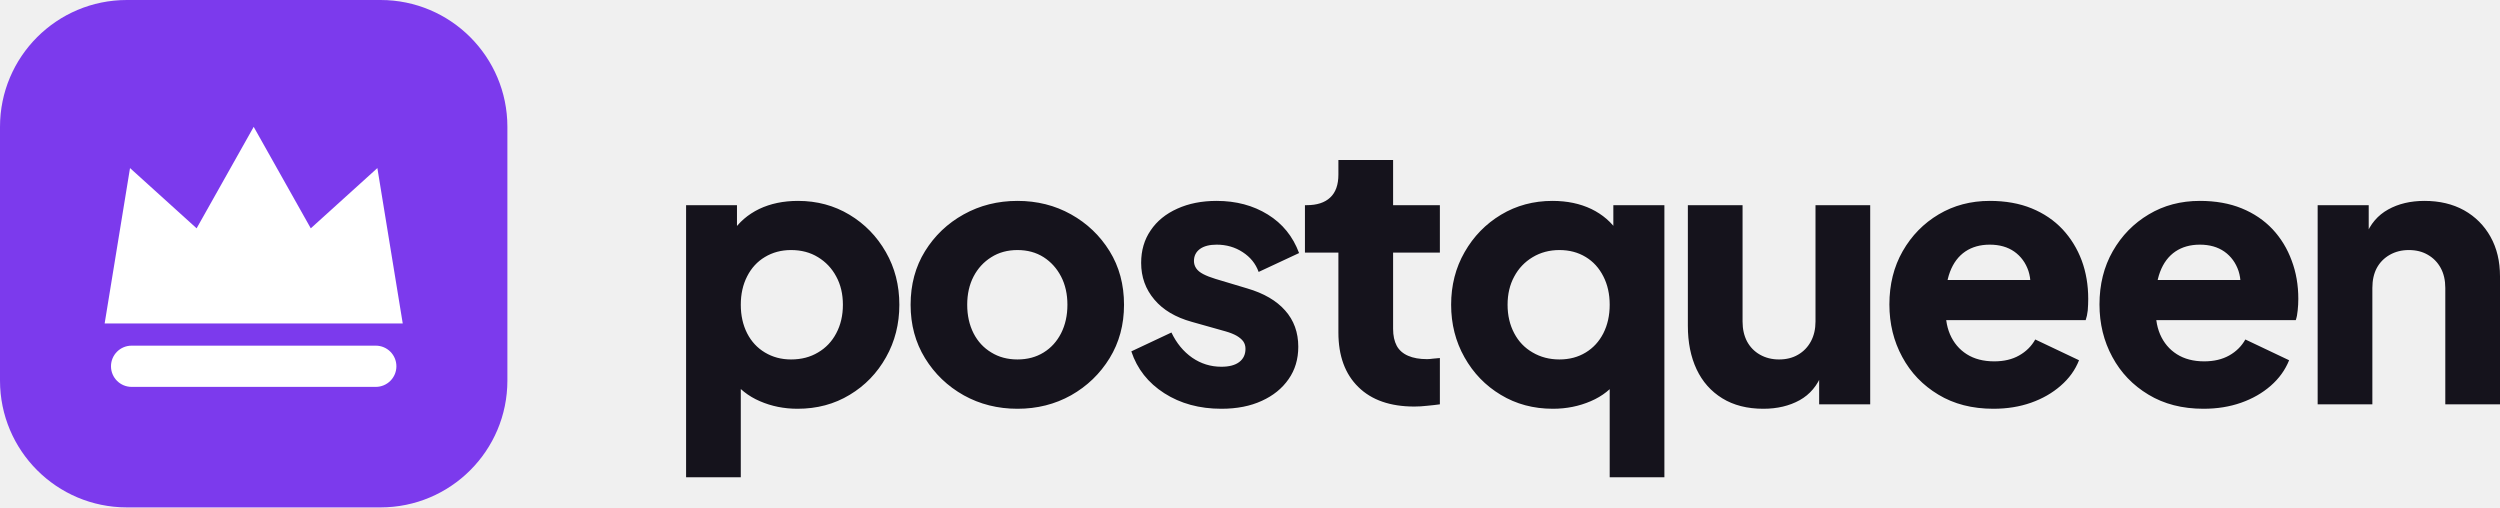
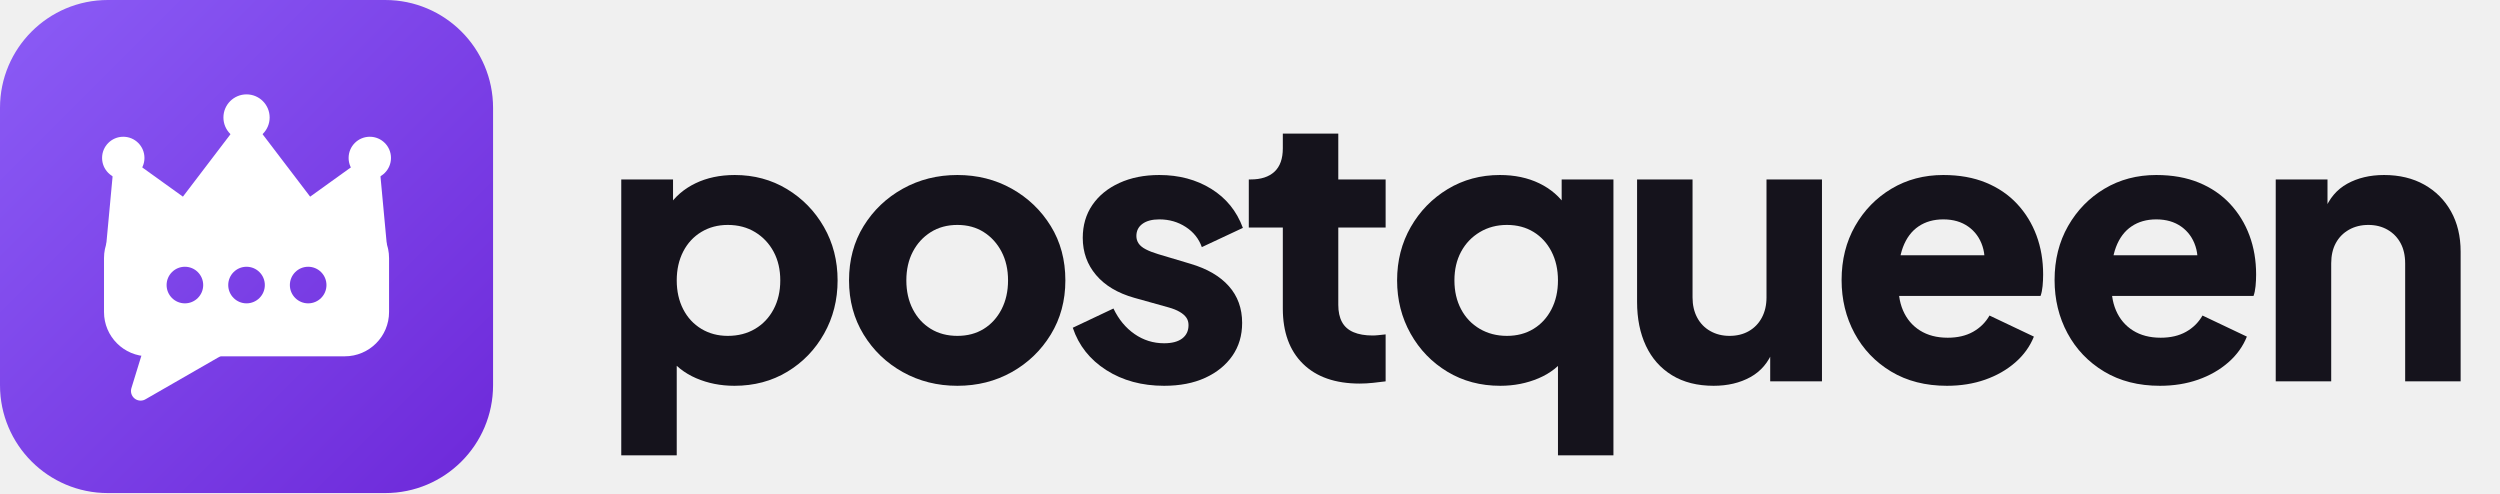
- <svg xmlns="http://www.w3.org/2000/svg" viewBox="0 0 157.67 32" width="157.67" height="32" fill="none" role="img" aria-label="postqueen">
-   <rect width="32" height="32" rx="8" fill="#7C3AED" />
-   <path d="M6.6 20.4 L8.2 10.6 L12.4 14.4 L16 8 L19.6 14.4 L23.8 10.6 L25.4 20.4 Z" fill="#FFFFFF" />
-   <rect x="7" y="21.8" width="18" height="2.6" rx="1.3" fill="#FFFFFF" />
-   <path fill="#15131C" d="M43.27 30.1V12.94H46.48V15.33L46.19 14.64Q46.81 13.7 47.88 13.18Q48.95 12.67 50.33 12.67Q52.12 12.67 53.57 13.54Q55.02 14.41 55.87 15.9Q56.72 17.38 56.72 19.22Q56.72 21.04 55.88 22.53Q55.04 24.03 53.59 24.9Q52.14 25.78 50.3 25.78Q49.02 25.78 47.92 25.3Q46.83 24.83 46.16 23.91L46.72 23.2V30.1ZM49.89 22.67Q50.86 22.67 51.59 22.23Q52.33 21.8 52.74 21.02Q53.16 20.23 53.16 19.22Q53.16 18.21 52.74 17.44Q52.33 16.67 51.59 16.22Q50.86 15.77 49.89 15.77Q48.97 15.77 48.24 16.21Q47.52 16.64 47.12 17.43Q46.72 18.21 46.72 19.22Q46.72 20.23 47.12 21.02Q47.52 21.8 48.24 22.23Q48.97 22.67 49.89 22.67ZM64.17 25.78Q62.31 25.78 60.78 24.93Q59.25 24.07 58.34 22.59Q57.43 21.11 57.43 19.22Q57.43 17.31 58.34 15.84Q59.25 14.37 60.78 13.52Q62.31 12.67 64.17 12.67Q66.03 12.67 67.55 13.52Q69.07 14.37 69.98 15.84Q70.89 17.31 70.89 19.22Q70.89 21.11 69.98 22.59Q69.07 24.07 67.55 24.93Q66.03 25.78 64.17 25.78ZM64.17 22.67Q65.11 22.67 65.82 22.23Q66.52 21.8 66.92 21.02Q67.32 20.23 67.32 19.22Q67.32 18.21 66.92 17.44Q66.52 16.67 65.82 16.22Q65.11 15.77 64.17 15.77Q63.23 15.77 62.52 16.22Q61.8 16.67 61.4 17.44Q61 18.21 61 19.22Q61 20.23 61.4 21.02Q61.8 21.8 62.52 22.23Q63.23 22.67 64.17 22.67ZM77.03 25.78Q74.96 25.78 73.43 24.8Q71.9 23.82 71.35 22.16L73.88 20.97Q74.36 21.98 75.19 22.56Q76.02 23.13 77.03 23.13Q77.77 23.13 78.16 22.83Q78.55 22.53 78.55 22Q78.55 21.73 78.41 21.53Q78.27 21.34 78 21.18Q77.72 21.02 77.3 20.9L75.17 20.3Q73.62 19.87 72.8 18.89Q71.97 17.91 71.97 16.58Q71.97 15.4 72.57 14.53Q73.16 13.65 74.25 13.16Q75.33 12.67 76.73 12.67Q78.57 12.67 79.96 13.53Q81.35 14.39 81.93 15.96L79.38 17.15Q79.1 16.37 78.37 15.9Q77.65 15.43 76.73 15.43Q76.06 15.43 75.68 15.7Q75.3 15.98 75.3 16.46Q75.3 16.71 75.44 16.92Q75.58 17.13 75.89 17.29Q76.2 17.45 76.66 17.59L78.66 18.19Q80.23 18.65 81.05 19.58Q81.88 20.51 81.88 21.87Q81.88 23.04 81.27 23.91Q80.66 24.79 79.58 25.28Q78.5 25.78 77.03 25.78ZM89.2 25.64Q86.92 25.64 85.67 24.41Q84.41 23.18 84.41 20.97V15.93H82.3V12.94H82.41Q83.38 12.94 83.89 12.46Q84.41 11.98 84.41 11.01V10.09H87.86V12.94H90.81V15.93H87.86V20.74Q87.86 21.38 88.09 21.81Q88.32 22.23 88.81 22.44Q89.29 22.65 90 22.65Q90.16 22.65 90.37 22.62Q90.58 22.6 90.81 22.58V25.5Q90.46 25.55 90.02 25.59Q89.59 25.64 89.2 25.64ZM101.52 30.1V23.2L102.08 23.91Q101.43 24.83 100.33 25.3Q99.22 25.78 97.94 25.78Q96.1 25.78 94.65 24.9Q93.2 24.03 92.36 22.53Q91.52 21.04 91.52 19.22Q91.52 17.38 92.37 15.9Q93.22 14.41 94.67 13.54Q96.12 12.67 97.91 12.67Q99.29 12.67 100.36 13.18Q101.43 13.7 102.05 14.64L101.75 15.33V12.94H104.97V30.1ZM98.35 22.67Q99.29 22.67 100.01 22.23Q100.72 21.8 101.12 21.02Q101.52 20.23 101.52 19.22Q101.52 18.21 101.12 17.43Q100.72 16.64 100.01 16.21Q99.29 15.77 98.35 15.77Q97.41 15.77 96.66 16.22Q95.91 16.67 95.5 17.44Q95.08 18.21 95.08 19.22Q95.08 20.23 95.5 21.02Q95.91 21.8 96.66 22.23Q97.41 22.67 98.35 22.67ZM111.21 25.78Q109.69 25.78 108.62 25.12Q107.55 24.46 107 23.29Q106.45 22.12 106.45 20.55V12.94H109.9V20.28Q109.9 20.99 110.18 21.53Q110.47 22.07 111 22.37Q111.53 22.67 112.2 22.67Q112.89 22.67 113.4 22.37Q113.92 22.07 114.21 21.53Q114.5 20.99 114.5 20.28V12.94H117.95V25.5H114.73V23.02L114.91 23.57Q114.47 24.7 113.5 25.24Q112.52 25.78 111.21 25.78ZM125.72 25.78Q123.72 25.78 122.25 24.89Q120.77 24 119.97 22.51Q119.16 21.02 119.16 19.2Q119.16 17.31 120 15.84Q120.84 14.37 122.27 13.52Q123.7 12.67 125.49 12.67Q126.98 12.67 128.13 13.14Q129.28 13.61 130.08 14.46Q130.87 15.31 131.29 16.43Q131.7 17.54 131.7 18.85Q131.7 19.22 131.67 19.58Q131.63 19.93 131.54 20.19H122.13V17.66H129.58L127.95 18.85Q128.18 17.86 127.93 17.09Q127.67 16.32 127.04 15.87Q126.41 15.43 125.49 15.43Q124.59 15.43 123.95 15.86Q123.3 16.3 122.98 17.15Q122.66 18 122.73 19.22Q122.64 20.28 122.98 21.08Q123.33 21.89 124.04 22.34Q124.75 22.79 125.77 22.79Q126.69 22.79 127.34 22.42Q128 22.05 128.36 21.41L131.12 22.72Q130.76 23.64 129.96 24.33Q129.17 25.02 128.09 25.4Q127.01 25.78 125.72 25.78ZM138.97 25.78Q136.97 25.78 135.5 24.89Q134.02 24 133.22 22.51Q132.41 21.02 132.41 19.2Q132.41 17.31 133.25 15.84Q134.09 14.37 135.52 13.52Q136.94 12.67 138.74 12.67Q140.23 12.67 141.38 13.14Q142.53 13.61 143.33 14.46Q144.12 15.31 144.53 16.43Q144.95 17.54 144.95 18.85Q144.95 19.22 144.91 19.58Q144.88 19.93 144.79 20.19H135.38V17.66H142.83L141.2 18.85Q141.43 17.86 141.18 17.09Q140.92 16.32 140.29 15.87Q139.66 15.43 138.74 15.43Q137.84 15.43 137.2 15.86Q136.55 16.3 136.23 17.15Q135.91 18 135.98 19.22Q135.89 20.28 136.23 21.08Q136.58 21.89 137.29 22.34Q138 22.79 139.01 22.79Q139.93 22.79 140.59 22.42Q141.25 22.05 141.61 21.41L144.37 22.72Q144 23.64 143.21 24.33Q142.42 25.02 141.34 25.4Q140.26 25.78 138.97 25.78ZM146.17 25.5V12.94H149.39V15.43L149.2 14.87Q149.64 13.75 150.62 13.21Q151.59 12.67 152.91 12.67Q154.33 12.67 155.4 13.26Q156.47 13.86 157.07 14.93Q157.67 16 157.67 17.43V25.5H154.22V18.16Q154.22 17.43 153.93 16.9Q153.64 16.37 153.12 16.07Q152.61 15.77 151.92 15.77Q151.25 15.77 150.72 16.07Q150.19 16.37 149.9 16.9Q149.62 17.43 149.62 18.16V25.5Z" />
+ <svg xmlns="http://www.w3.org/2000/svg" viewBox="0 0 649 128" width="649" height="128">
+   <defs>
+     <linearGradient id="pqg" gradientUnits="userSpaceOnUse" x1="0" y1="0" x2="512" y2="512">
+       <stop offset="0" stop-color="#8B5CF6" />
+       <stop offset="1" stop-color="#6D28D9" />
+     </linearGradient>
+   </defs>
+   <g transform="scale(0.25)">
+     <rect width="512" height="512" rx="112" fill="url(#pqg)" />
+     <path d="M120 258L128 172L192 218L256 134L320 218L384 172L392 258ZM162 354L146 406L226 360Z" fill="#FFFFFF" stroke="#FFFFFF" stroke-width="20" stroke-linejoin="round" />
+     <path d="M106 164A22 22 0 1 0 150 164A22 22 0 1 0 106 164ZM232 122A24 24 0 1 0 280 122A24 24 0 1 0 232 122ZM362 164A22 22 0 1 0 406 164A22 22 0 1 0 362 164ZM154 222H358A46 46 0 0 1 404 268V324A46 46 0 0 1 358 370H154A46 46 0 0 1 108 324V268A46 46 0 0 1 154 222ZM173 296A19 19 0 1 0 211 296A19 19 0 1 0 173 296ZM237 296A19 19 0 1 0 275 296A19 19 0 1 0 237 296ZM301 296A19 19 0 1 0 339 296A19 19 0 1 0 301 296Z" fill="#FFFFFF" fill-rule="evenodd" />
+   </g>
+   <g transform="translate(399.50 99)">
+     <g fill="#15131C">
+       <path transform="translate(-243.50 0.00) scale(0.096 -0.096)" d="M55 -200V546H195V442L182 472Q209 513 255.5 535.5Q302 558 362 558Q440 558 503.0 520.0Q566 482 603.0 417.5Q640 353 640 273Q640 194 603.5 129.0Q567 64 504.0 26.0Q441 -12 361 -12Q305 -12 257.5 8.5Q210 29 181 69L205 100V-200ZM343 123Q385 123 417.0 142.0Q449 161 467.0 195.0Q485 229 485 273Q485 317 467.0 350.5Q449 384 417.0 403.5Q385 423 343 423Q303 423 271.5 404.0Q240 385 222.5 351.0Q205 317 205 273Q205 229 222.5 195.0Q240 161 271.5 142.0Q303 123 343 123Z" />
+       <path transform="translate(-182.26 0.00) scale(0.096 -0.096)" d="M326 -12Q245 -12 178.5 25.0Q112 62 72.5 126.5Q33 191 33 273Q33 356 72.5 420.0Q112 484 178.5 521.0Q245 558 326 558Q407 558 473.0 521.0Q539 484 578.5 420.0Q618 356 618 273Q618 191 578.5 126.5Q539 62 473.0 25.0Q407 -12 326 -12ZM326 123Q367 123 397.5 142.0Q428 161 445.5 195.0Q463 229 463 273Q463 317 445.5 350.5Q428 384 397.5 403.5Q367 423 326 423Q285 423 254.0 403.5Q223 384 205.5 350.5Q188 317 188 273Q188 229 205.5 195.0Q223 161 254.0 142.0Q285 123 326 123Z" />
+       <path transform="translate(-123.12 0.00) scale(0.096 -0.096)" d="M269 -12Q179 -12 112.5 30.5Q46 73 22 145L132 197Q153 153 189.0 128.0Q225 103 269 103Q301 103 318.0 116.0Q335 129 335 152Q335 164 329.0 172.5Q323 181 311.0 188.0Q299 195 281 200L188 226Q121 245 85.0 287.5Q49 330 49 388Q49 439 75.0 477.0Q101 515 148.0 536.5Q195 558 256 558Q336 558 396.5 520.5Q457 483 482 415L371 363Q359 397 327.5 417.5Q296 438 256 438Q227 438 210.5 426.0Q194 414 194 393Q194 382 200.0 373.0Q206 364 219.5 357.0Q233 350 253 344L340 318Q408 298 444.0 257.5Q480 217 480 158Q480 107 453.5 69.0Q427 31 380.0 9.5Q333 -12 269 -12Z" />
+       <path transform="translate(-77.04 0.00) scale(0.096 -0.096)" d="M318 -6Q219 -6 164.5 47.5Q110 101 110 197V416H18V546H23Q65 546 87.5 567.0Q110 588 110 630V670H260V546H388V416H260V207Q260 179 270.0 160.5Q280 142 301.0 133.0Q322 124 353 124Q360 124 369.0 125.0Q378 126 388 127V0Q373 -2 354.0 -4.0Q335 -6 318 -6Z" />
+       <path transform="translate(-39.98 0.00) scale(0.096 -0.096)" d="M468 -200V100L492 69Q464 29 416.0 8.5Q368 -12 312 -12Q232 -12 169.0 26.0Q106 64 69.5 129.0Q33 194 33 273Q33 353 70.0 417.5Q107 482 170.0 520.0Q233 558 311 558Q371 558 417.5 535.5Q464 513 491 472L478 442V546H618V-200ZM330 123Q371 123 402.0 142.0Q433 161 450.5 195.0Q468 229 468 273Q468 317 450.5 351.0Q433 385 402.0 404.0Q371 423 330 423Q289 423 256.5 403.5Q224 384 206.0 350.5Q188 317 188 273Q188 229 206.0 195.0Q224 161 256.5 142.0Q289 123 330 123Z" />
+       <path transform="translate(21.26 0.00) scale(0.096 -0.096)" d="M251 -12Q185 -12 138.5 16.5Q92 45 68.0 96.0Q44 147 44 215V546H194V227Q194 196 206.5 172.5Q219 149 242.0 136.0Q265 123 294 123Q324 123 346.5 136.0Q369 149 381.5 172.5Q394 196 394 227V546H544V0H404V108L412 84Q393 35 350.5 11.5Q308 -12 251 -12Z" />
+       <path transform="translate(75.41 0.00) scale(0.096 -0.096)" d="M318 -12Q231 -12 167.0 26.5Q103 65 68.0 130.0Q33 195 33 274Q33 356 69.5 420.0Q106 484 168.0 521.0Q230 558 308 558Q373 558 423.0 537.5Q473 517 507.5 480.0Q542 443 560.0 394.5Q578 346 578 289Q578 273 576.5 257.5Q575 242 571 231H162V341H486L415 289Q425 332 414.0 365.5Q403 399 375.5 418.5Q348 438 308 438Q269 438 241.0 419.0Q213 400 199.0 363.0Q185 326 188 273Q184 227 199.0 192.0Q214 157 245.0 137.5Q276 118 320 118Q360 118 388.5 134.0Q417 150 433 178L553 121Q537 81 502.5 51.0Q468 21 421.0 4.5Q374 -12 318 -12Z" />
+       <path transform="translate(130.70 0.00) scale(0.096 -0.096)" d="M318 -12Q231 -12 167.0 26.5Q103 65 68.0 130.0Q33 195 33 274Q33 356 69.5 420.0Q106 484 168.0 521.0Q230 558 308 558Q373 558 423.0 537.5Q473 517 507.5 480.0Q542 443 560.0 394.5Q578 346 578 289Q578 273 576.5 257.5Q575 242 571 231H162V341H486L415 289Q425 332 414.0 365.5Q403 399 375.5 418.5Q348 438 308 438Q269 438 241.0 419.0Q213 400 199.0 363.0Q185 326 188 273Q184 227 199.0 192.0Q214 157 245.0 137.5Q276 118 320 118Q360 118 388.5 134.0Q417 150 433 178L553 121Q537 81 502.5 51.0Q468 21 421.0 4.5Q374 -12 318 -12Z" />
+       <path transform="translate(186.00 0.00) scale(0.096 -0.096)" d="M55 0V546H195V438L187 462Q206 511 248.5 534.5Q291 558 348 558Q410 558 456.5 532.0Q503 506 529.0 459.5Q555 413 555 350.698V0H405V319Q405 351 392.5 374.0Q380 397 357.407 410.0Q334.814 423 305.407 423Q276 423 253.0 410.0Q230 397 217.5 374.0Q205 351 205 319V0Z" />
+     </g>
+   </g>
</svg>
